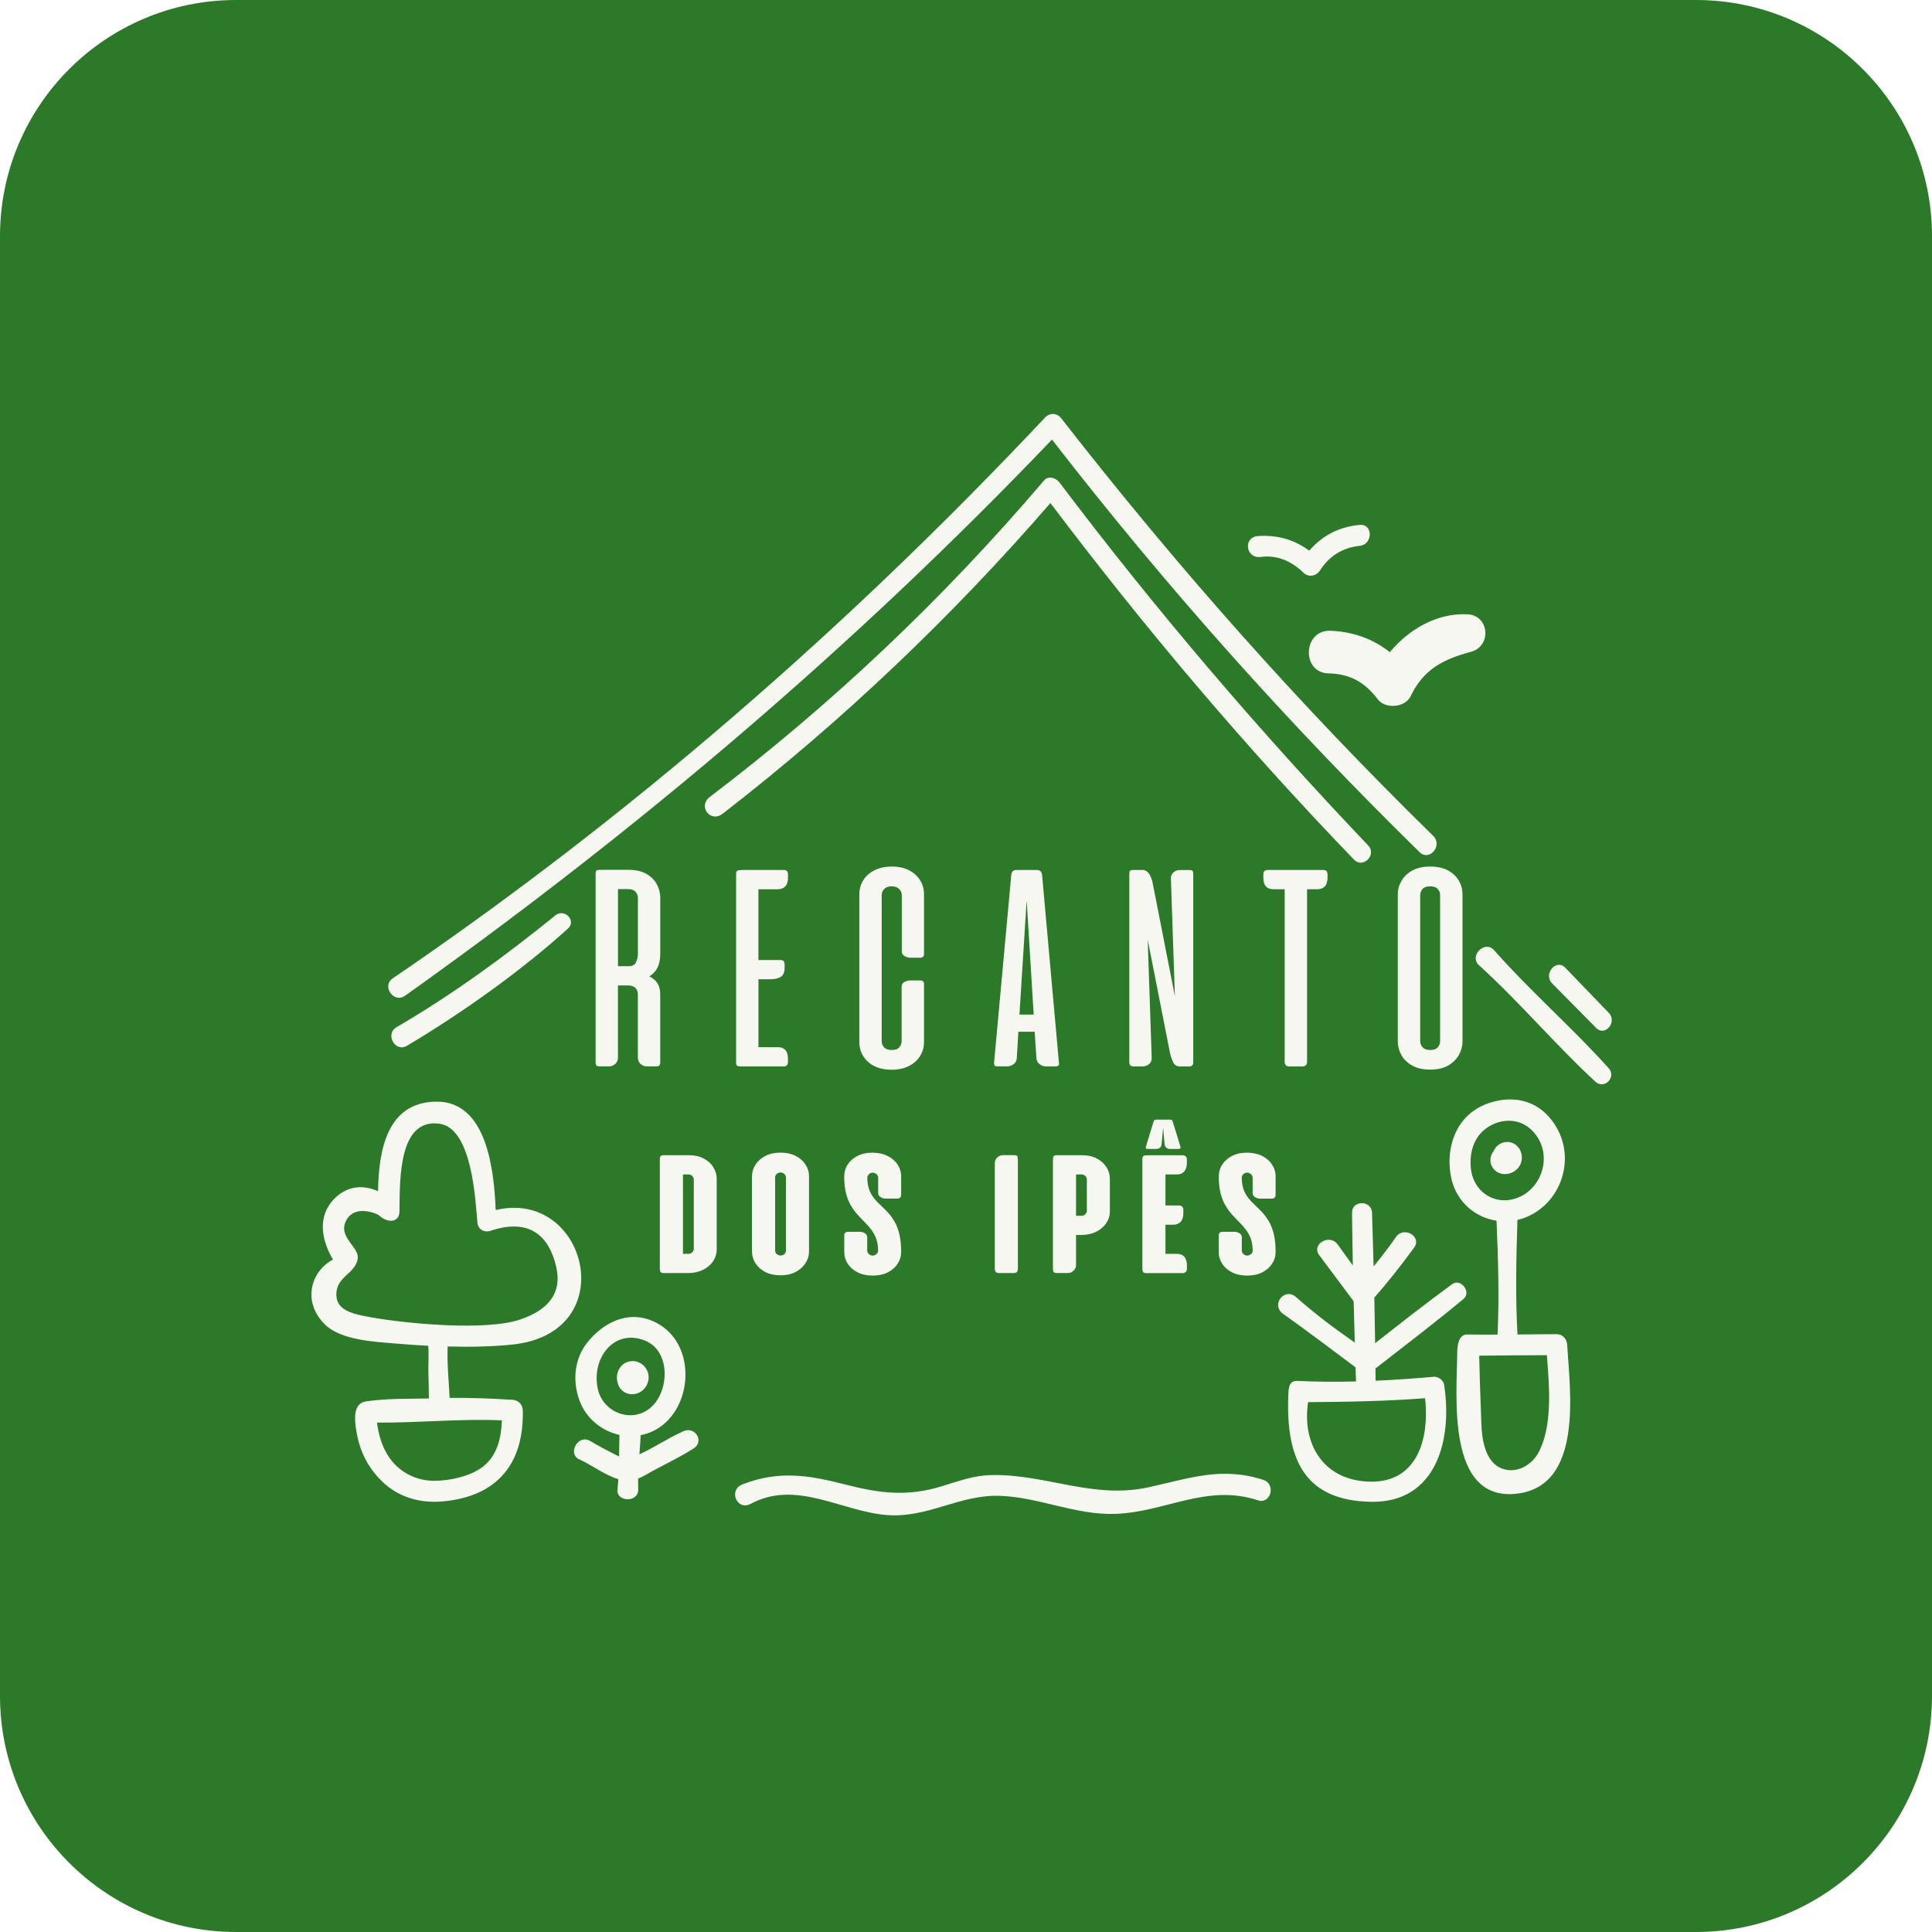
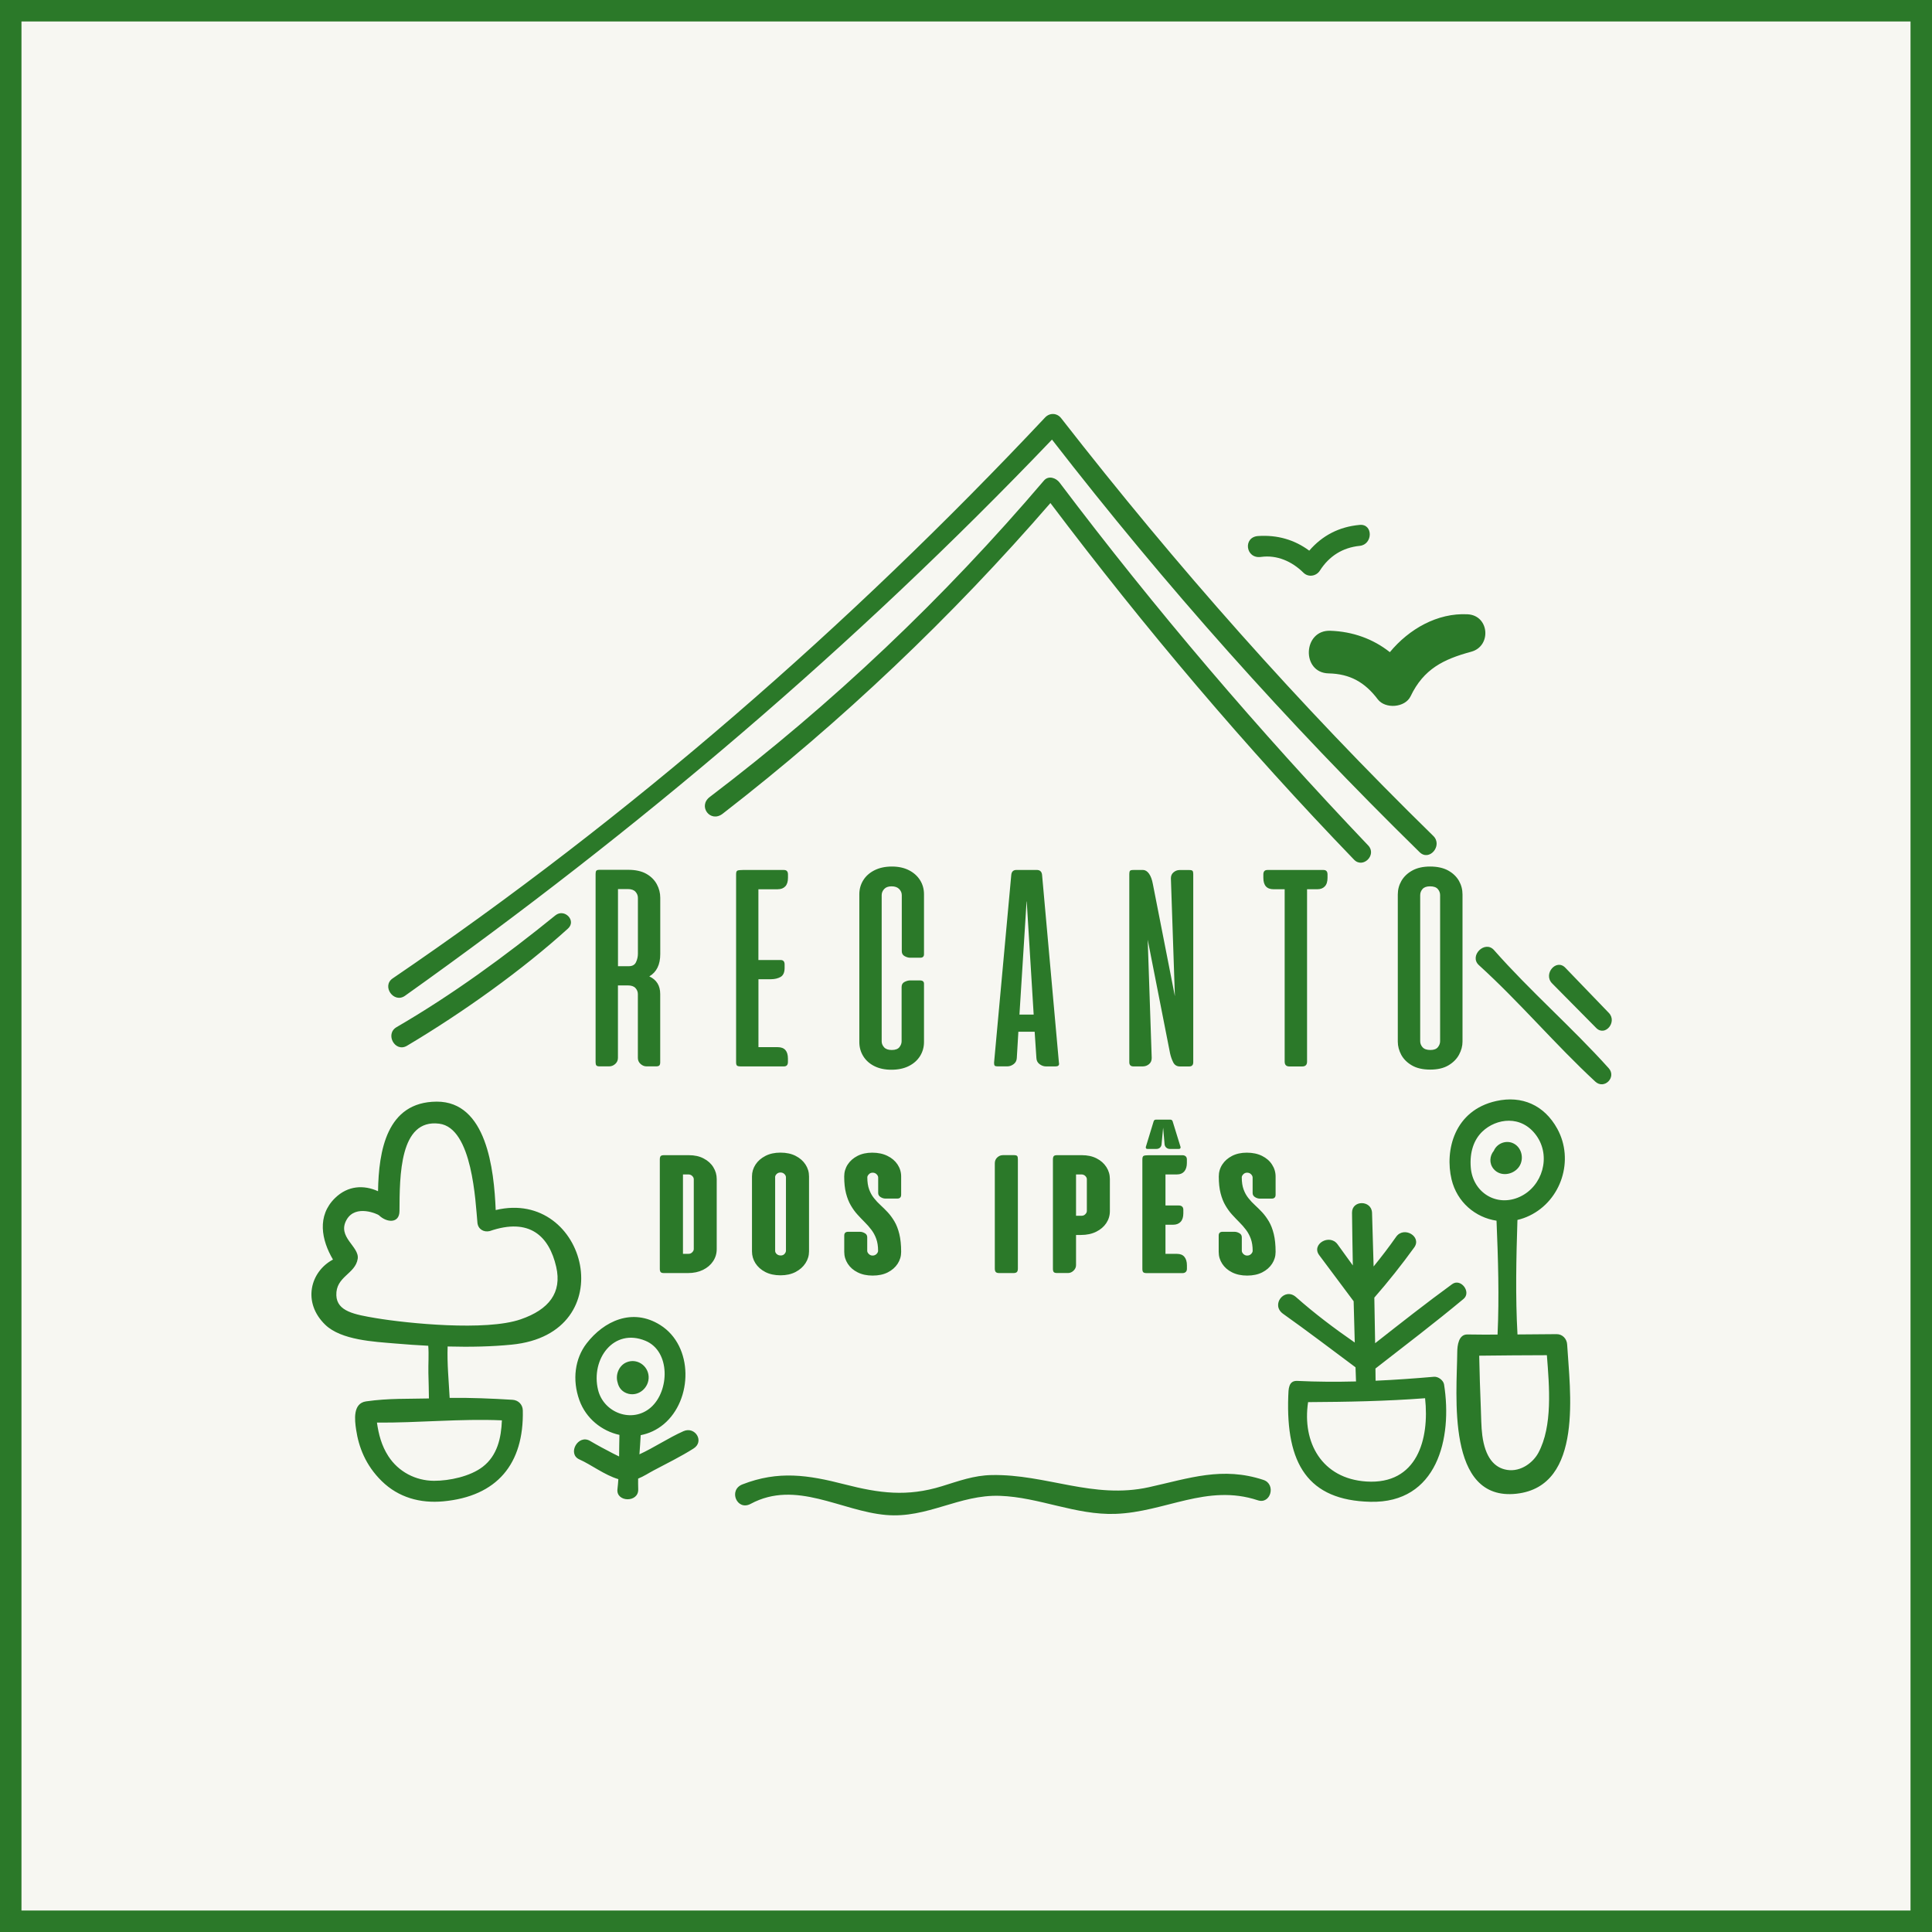
<svg xmlns="http://www.w3.org/2000/svg" width="180" height="180" viewBox="0 0 180 180">
-   <rect width="180" height="180" rx="22" fill="#2B7929" />
+   <rect width="180" height="180" fill="#F7F7F2" />
+   <rect x="1" y="1" width="178" height="178" fill="none" stroke="#2B7929" stroke-width="2" />
  <svg x="11" y="35" width="158" height="111" viewBox="0 0 3779 2645">
    <g>
      <g transform="translate(1324.68, 1496.616)">
	</g>
    </g>
-     <path fill="#F7F7F2" d="M639.4,1376.9C1159,1007.3,1640.5,598.5,2081.1,137.5c254.1,327.7,522.8,628.9,819.2,919.4  c21.8,21.4,52.2-15,30.5-36.2c-300-293.6-571.2-599.8-829.2-930.8c-9.3-12-25.7-12.6-36-1.5C1628.2,553.7,1140.3,978.7,612,1338.1  C586.7,1355.3,614.4,1394.7,639.4,1376.9z M2697.6,658.5c47.6,1,80.9,19.9,109.4,57.7c16.7,22.1,60.9,18.9,73.2-6.7  c29.1-60.8,73.1-82.5,135.2-99.3c45.6-12.4,40.4-80.9-8.1-83.4c-67.4-3.5-130.7,32.9-173.3,84.4c-37.3-29.6-82.7-46-132.8-47.7  C2640,561.5,2636.4,657.3,2697.6,658.5z M2546.8,399c36-5,69.4,10.2,94.6,35.1c11,10.9,28.7,7.9,36.7-4.7  c20.6-32.2,50.4-51.2,88.8-55.1c29.5-3,30.1-49.4,0-46.7c-46.1,4.1-83.7,23.9-112.5,57.4c-33-24.4-71-35.4-113.9-32.6  C2506.4,354.5,2512.2,403.7,2546.8,399z M974.4,1197.8c-113,91.6-229.3,176.6-353.8,249c-26.4,15.3-3.3,57.2,23.2,41.5  c126.2-75.1,257.6-169.4,358.8-261.2C1022.1,1209.3,994.5,1181.4,974.4,1197.8z M3066.1,1275.1c-20.2-22.9-56.4,12.9-33.6,33.6  c90.4,82.1,169.6,176.4,259.2,259.4c20,18.6,48.1-9.7,29.9-29.9C3239.9,1447.3,3146.8,1366.7,3066.1,1275.1z M2077.6,278.9  c209.9,278.2,434.6,543.8,676.6,794.7c20,20.7,51.4-10.8,31.6-31.6c-244.3-256.6-474.4-525.9-687.8-808.7  c-7.8-10.4-24.6-16.5-34.8-4.5c-223.4,262.3-470.3,496.6-744.7,705.1c-27.1,20.6,1.4,58.5,28.8,37.3  C1612.8,765.7,1857.7,532.9,2077.6,278.9z M2932.3,2225.9c-43.2,3.7-86.6,6.9-130.1,8.8c-0.1-9.1-0.2-18.1-0.3-27.2  c65.7-51.2,132.3-101.8,196.3-155.1c18.1-15.1-6.1-47-25.4-32.9c-58.2,42.4-114.9,87.1-171.6,131.6c-0.5-33.9-1.1-67.8-1.8-101.6  c31.4-35.9,60.9-73.1,88.9-111.8c17.6-24.3-23.2-48.3-40.4-23.6c-15.9,22.7-32.7,44.6-50.1,66c-1-39.9-2.2-79.8-3.5-119.6  c-1-28.6-45-28.8-44.6,0c0.4,39.1,1.1,78.2,1.8,117.3c-11.3-15.6-22.6-31.3-33.9-46.9c-17.8-24.7-59.3-0.4-41,24  c25.5,34.1,50.9,68.2,76.4,102.3c0.1,0.1,0.2,0.2,0.3,0.4c0.7,30.7,1.6,61.4,2.5,92c-45.4-31.4-90-65-130.9-101.3  c-25.5-22.6-57.1,17.2-28.8,37.3c54.5,38.7,107.8,79.3,161.4,119.2c0.4,10.5,0.7,21,1.1,31.5c-43.6,1.1-87.2,0.9-130.7-1.2  c-20.1-1-19.7,18.6-20.3,34.4c-5.3,149.8,43.4,231.8,183.1,235c148.8,3.4,183.1-141.1,164.1-261.5  C2953.3,2233.7,2941.6,2225,2932.3,2225.9z M2781.8,2459.3c-99.4-6.4-143.6-87.2-130-176.9c87.1-0.5,173.8-2.1,260.7-8.7  C2922.5,2365.1,2894.9,2466.5,2781.8,2459.3z M3121.7,1758.2c12.7-18,6-45.5-14.9-53.5c-16.3-6.2-34.8,2.4-41.1,17.6  c-9.4,11.3-10.9,28-0.5,40.5C3080.3,1780.8,3108.8,1776.3,3121.7,1758.2z M3205.8,2130.9c-29.1,0.1-58.2,0.4-87.4,0.7  c-4.7-84.4-2.8-170.7-0.1-255.2c9-2.1,18-5.2,26.7-9.4c71.2-34.1,100.3-124.3,62.1-193.8c-29.1-52.9-79-74.5-136-61.8  c-93.6,20.8-115,110-99.6,174.7c12.2,50.9,53.2,84.9,100.2,92c3.5,84,6.2,169.8,2.3,253.8c-22.4,0.1-44.8,0.1-67.2-0.3  c-19.5-0.3-22.5,24.2-22.6,39.3c-0.8,94.6-25.4,333,132,315.6c150.7-16.7,118.6-232.8,112.9-332.3  C3228.5,2141.7,3219.1,2130.9,3205.8,2130.9z M3014.3,1759.4c-2.7-34.4,7-62.1,26.1-80.2c30.7-29.1,86.5-37.7,120.2,9.3  c33,46.1,13.8,112.7-36.7,136.2C3072.6,1848.6,3018.8,1815.9,3014.3,1759.4z M3164.9,2395.4c-11.2,20.9-38.4,42.9-69.6,38  c-28.8-4.5-48.9-28.3-55.3-76.8c-2.6-19.9-2.4-41-3.3-61c-1.7-38.9-2.7-77.8-3.6-116.7c50.3-0.8,100.6-0.8,150.8-1.1  C3189.4,2248,3197,2335.8,3164.9,2395.4z M877,2154.3c249.5-24.3,168.5-349-35.5-299.9c-3.7-91.2-20.4-242.1-131.6-241.6  c-111.6,0.5-129.1,110-130.6,199.6c-31.5-14.3-67-12.9-95.8,15.2c-40.8,39.8-30.3,93.7-4.6,137.1c-50.6,26.9-68.8,95.5-17.1,145.4  c35.5,34.3,109.5,37.7,155.4,41.6c25.6,2.2,50.3,3.9,74,5.1c1.6,20.1-0.1,40.3,0.3,60.4c0.4,19.1,1.1,38,1.2,57  c-45.8,1.2-89.3-0.7-140,6.5c-29.9,4.3-25.5,41.3-22.2,63.2c5.6,37.8,20.7,78.9,57.1,114.5c37.3,36.6,85.8,49.8,136.9,45.1  c120.2-11.1,180.1-83.6,177.4-202.8c-0.3-13-10-22.7-22.9-23.5c-46.7-2.9-93.4-4.8-140.1-4.3c-2-37.7-5.9-76.8-4.5-114.5  C786.1,2159.8,833.4,2158.6,877,2154.3z M855.3,2323c-1.5,39.2-10.1,78.4-42.7,103.5c-27.8,21.4-74.2,31.3-108.6,31.2  c-40.8-0.1-79.2-20.1-101.6-54.7c-15.5-23.9-21.8-49.1-25.5-75C667.7,2328.8,763.9,2318.9,855.3,2323z M575.1,2095.3  c-48.1-8.1-87.3-15-88.7-50.8c-1.6-42.3,42.3-47.3,47.6-81.5c4.2-27.5-46.8-48.4-24.7-87.1c20.2-35.3,69.8-12.1,71.9-10  c17.7,17.1,45.7,18.7,45.9-9.2c0.4-78.4,0.1-206,88.5-194.8c74.3,9.3,80.8,174.8,85.2,220.8c1.4,14.3,14.1,21.8,27.5,18.5  c89-30.7,132.3,11.6,148,79.6c13.3,57.6-16.1,95.4-79.2,117.1C819.7,2124.7,643.9,2106.8,575.1,2095.3z M1260,2347.1  c-33.7,15-64.8,36.2-98.2,51.6c1-14.3,2.1-28.5,2.8-42.7c18.1-3.5,35.7-11.4,51.3-24.4c64.9-54.3,66.8-174.2-7.7-221  c-62.4-39.2-125.8-8.7-164.1,40.9c-26,33.7-32.5,81-16.2,126.4c14.7,41,50,68.9,89.3,77.5c-0.4,15.9-0.5,32-0.7,48.1  c-4-1.8-8.5-4.1-13.9-6.9c-17.1-8.8-34.1-17.9-50.7-27.7c-26.9-16-51.4,28.9-24,41.1c25.8,11.4,56.7,35.2,86.9,44  c-0.5,7.5-1.1,15-2,22.5c-3.3,29.1,47.4,30.5,46.3,0c-0.3-7.9-0.3-15.8-0.2-23.7c12.2-4.8,23.7-12.5,34.7-18.3  c29.8-15.8,60.3-30.7,88.7-48.7C1307.4,2370,1285.8,2335.7,1260,2347.1z M1069.6,2255.1c-16.7-68.8,35-138.7,105.6-109.4  c56.2,23.3,53.7,112.3,11.8,148.7C1145.5,2330.4,1082,2306.2,1069.6,2255.1z M3293.8,1448.6c19.9,20.1,47.5-13.5,28.2-33.5  c-32.3-33.6-64.7-67.1-97-100.7c-20.3-21.1-50,14.1-29.4,34.9C3228.4,1382.5,3261.1,1415.5,3293.8,1448.6z M2552.2,2455.7  c-91.4-30.1-164.3-3.9-254.8,16.2c-124.4,27.6-228.8-29.3-350.6-27c-39.8,0.7-73.4,13.3-111.1,24.9c-77.8,24-139.5,15.6-216.7-4.2  c-81.6-21-147.6-31.1-227.7,0.1c-32.1,12.5-12.1,59.8,18.3,43.4c101.2-54.4,201.2,16.2,302.1,24.8c91.9,7.8,162.6-45.8,253.3-42.7  c87.5,3,168.9,43.3,257.4,40.2c110.8-3.8,203.9-67.8,317.3-30.3C2568.5,2510.8,2581,2465.2,2552.2,2455.7z M1132.7,2193.8  c-17.1,7.4-24.8,28.2-19.5,45c2.5,11.6,10.4,21.5,24,25c24,6,46.4-14.5,45.1-38.5C1181,2200.8,1155.9,2183.8,1132.7,2193.8z   M1208.2,1284v-125.6c0-10.5-2.6-20.6-7.7-30.1c-5.2-9.5-12.9-17.3-23.4-23.2c-10.4-5.9-23.9-8.9-40.4-8.9H1073  c-3.6,0-6,0.6-7.2,1.9c-1.2,1.3-1.7,3.7-1.7,7.3v419.6c0,3.3,0.6,5.7,1.7,7.1c1.2,1.4,3.6,2.1,7.2,2.1h21.2c5.2,0,9.7-1.8,13.7-5.4  c4-3.6,6-8.1,6-13.5v-161.5h22c7.7,0,13.4,1.9,17,5.8c3.6,3.9,5.4,8.4,5.4,13.5v142.2c0,5.4,2,9.9,6,13.5c4,3.6,8.4,5.4,13.3,5.4  h21.3c3.6,0,6-0.7,7.3-2.1c1.3-1.4,1.9-3.8,1.9-7.1v-151.9c0-18.8-8.1-31.9-24.3-39.4C1200.1,1324.1,1208.2,1307.4,1208.2,1284z   M1158.4,1283.2c0,6.4-1.4,12.7-4.2,18.7c-2.8,6.1-8.2,9.1-16.2,9.1H1114v-171.9h22c7.7,0,13.4,2,17,6c3.6,4,5.4,8.6,5.4,13.7  V1283.2z M1470,1139.5c7.2,0,12.8-2.1,16.8-6.4c4-4.2,6-10.6,6-19.1v-7.4c0-6.7-3-10-8.9-10h-92c-5.9,0-9.8,0.5-11.8,1.4  c-1.9,0.9-2.9,3.5-2.9,7.9v419.2c0,3.6,0.6,6,1.9,7.3c1.3,1.3,4.3,1.9,8.9,1.9h95.8c5.9,0,8.9-3.3,8.9-10v-7.4  c0-17-7.6-25.5-22.8-25.5h-42.9V1340h27.8c8.2,0,15.4-1.7,21.4-5c6-3.4,9.1-10.1,9.1-20.1v-7.7c0-6.7-3-10-8.9-10h-49.5v-157.6H1470  z M1752.8,1288.6c4.2,2.3,8.3,3.5,12.2,3.5h22.4c5.7,0,8.5-2.6,8.5-7.7v-133.7c0-11.6-2.9-22-8.7-31.3c-5.8-9.3-14-16.7-24.7-22.2  c-10.7-5.5-23.4-8.3-38.1-8.3c-14.7,0-27.5,2.7-38.4,8.1c-10.9,5.4-19.4,12.8-25.3,22.2c-5.9,9.4-8.9,19.9-8.9,31.5v329.2  c0,11.6,2.9,22.1,8.7,31.5c5.8,9.4,14,16.8,24.7,22.2c10.7,5.4,23.4,8.1,38.1,8.1c14.9,0,27.8-2.7,38.6-8.1  c10.8-5.4,19.2-12.8,25.1-22.2c5.9-9.4,8.9-19.9,8.9-31.5v-129.8c0-4.9-3-7.4-8.9-7.4h-22.4c-3.6,0-7.6,1.1-12,3.3  c-4.4,2.2-6.6,6-6.6,11.4v121c0,4.4-1.6,8.7-4.8,12.9c-3.2,4.2-9,6.4-17.2,6.4c-7.7,0-13.4-2-17-6c-3.6-4-5.4-8.4-5.4-13.3v-325.7  c0-5.1,1.9-9.7,5.6-13.7c3.7-4,9.2-6,16.4-6c7.5,0,13.1,2,17,6c3.9,4,5.8,8.6,5.8,13.7v124.8  C1746.4,1282.6,1748.5,1286.3,1752.8,1288.6z M2042.5,1457.1l3.9,58.7c0.3,5.7,2.6,10.2,7.1,13.5c4.5,3.3,9.2,5,14.1,5h21.2  c5.4,0,8.1-1.9,8.1-5.8c0-0.5-0.1-1-0.2-1.5c-0.1-0.5-0.2-1-0.2-1.6l-37.5-418.1c-0.8-7.2-4.8-10.8-12-10.8H2002  c-7,0-10.8,3.6-11.6,10.8l-38.3,418.1v1.9c0,2.6,0.5,4.4,1.5,5.4c1,1,3.2,1.5,6.6,1.5h21.2c5.2,0,9.9-1.7,14.3-5  c4.4-3.3,6.7-7.9,7-13.5l3.5-58.7H2042.5z M2024.4,1167.7l0.4-1.6l15.5,252.7h-31.7L2024.4,1167.7z M2395.9,1525.1v-419.6  c0-3.3-0.5-5.7-1.6-6.9c-1-1.3-3.5-1.9-7.3-1.9h-21.6c-4.9,0-9.4,1.7-13.3,5c-4,3.3-6,7.7-6,13.1v1.1l8.9,262l-49.1-250  c-1.8-9.8-4.6-17.5-8.5-23c-3.9-5.5-8.4-8.3-13.5-8.3h-21.6c-3.9,0-6.3,0.6-7.4,1.9c-1,1.3-1.5,3.6-1.5,6.9v419.6  c0,6.2,3.1,9.3,9.3,9.3h20.5c5.4,0,10.1-1.7,14.1-5c4-3.3,6-7.9,6-13.5v-1.1l-8.9-262.8l49.8,253.1c1.6,7.2,3.9,13.9,7,20.1  c3.1,6.2,8.1,9.3,15.1,9.3h20.5C2392.8,1534.4,2395.9,1531.3,2395.9,1525.1z M2610.1,1534.4h28.6c7.2,0,10.8-3.6,10.8-10.8v-384.1  h22.8c7.2,0,12.8-2.1,16.8-6.4c4-4.2,6-10.6,6-19.1v-7.4c0-6.7-3-10-8.9-10H2561c-5.9,0-8.9,3.3-8.9,10v7.4c0,17,7.6,25.5,22.8,25.5  h24.7v384.1C2599.6,1530.8,2603.1,1534.4,2610.1,1534.4z M2964,1097.8c-10.7-5.9-24.2-8.9-40.4-8.9c-15.7,0-28.9,3-39.6,8.9  c-10.7,5.9-18.7,13.6-24.2,23c-5.4,9.4-8.1,19.5-8.1,30.3v328c0,10,2.6,19.8,7.7,29.4c5.2,9.5,13.1,17.4,23.8,23.6  c10.7,6.2,24.3,9.3,40.8,9.3c16.5,0,30-3.2,40.6-9.5c10.6-6.3,18.4-14.2,23.6-23.8c5.1-9.5,7.7-19.2,7.7-29v-328  c0-10.8-2.6-20.9-7.9-30.3C2982.6,1111.4,2974.6,1103.7,2964,1097.8z M2946,1478c0,4.9-1.7,9.4-5,13.5c-3.3,4.1-8.9,6.2-16.6,6.2  c-8,0-13.8-2-17.4-6c-3.6-4-5.4-8.6-5.4-13.7v-325.3c0-5.1,1.7-9.7,5.2-13.7c3.5-4,9.1-6,16.8-6c8,0,13.7,2,17.2,6  c3.5,4,5.2,8.6,5.2,13.7V1478z M1305,1739.5c-9.3-5-20.4-7.4-33.3-7.4h-55.2c-3.7,0-6.2,0.7-7.4,2.1c-1.2,1.4-1.9,3.9-1.9,7.4v243.7  c0,3.4,0.6,5.8,1.9,7.3c1.2,1.5,3.7,2.2,7.4,2.2h53.3c12.8,0,24-2.4,33.6-7.1c9.6-4.7,17.1-11.1,22.5-19.2c5.4-8.1,8.1-17.1,8.1-27  v-156.3c0-9.4-2.5-18.1-7.5-26.2C1321.6,1750.9,1314.4,1744.4,1305,1739.5z M1282.9,1941.2c0,2.5-1.1,4.9-3.4,7.2  c-2.2,2.3-4.9,3.5-8,3.5h-12.7V1775h11.8c3.6,0,6.5,1.1,8.8,3.4c2.3,2.2,3.5,4.7,3.5,7.3V1941.2z M1442.2,1992.4  c9.5,4.9,20.8,7.4,34,7.4c12.8,0,24-2.5,33.5-7.4c9.5-5,16.9-11.5,22.1-19.6c5.3-8.1,7.9-16.9,7.9-26.3v-167.1  c0-9.6-2.6-18.4-7.8-26.4c-5.2-8-12.5-14.5-22-19.3c-9.5-4.9-20.8-7.3-34-7.3c-12.7,0-23.8,2.4-33.3,7.3  c-9.5,4.9-16.9,11.3-22.1,19.3c-5.2,8-7.9,16.8-7.9,26.4v167.1c0,9.4,2.5,18.2,7.6,26.3C1425.4,1980.9,1432.7,1987.5,1442.2,1992.4z   M1464.1,1781.4c0-2.6,1.1-5.1,3.4-7.3c2.2-2.2,5.1-3.4,8.5-3.4c3.6,0,6.5,1.1,8.8,3.4c2.3,2.2,3.5,4.7,3.5,7.3v163.5  c0,2.3-1,4.7-3.1,7.1c-2.1,2.4-4.9,3.6-8.5,3.6c-3.6,0-6.5-1-8.9-3.1c-2.4-2.1-3.6-4.6-3.6-7.5V1781.4z M1699,1825.4  c3.5,2.2,7.2,3.4,11,3.4h26.2c5.9,0,8.8-2.9,8.8-8.6v-40.6c0-9.7-2.7-18.6-8-26.7c-5.3-8-12.8-14.5-22.5-19.2  c-9.7-4.8-21-7.2-34-7.2c-12.5,0-23.4,2.4-32.8,7.2c-9.3,4.8-16.6,11.2-21.8,19.2c-5.2,8-7.8,16.9-7.8,26.7c0,14.4,1.3,26.8,4,37.3  c2.7,10.5,6.3,19.6,10.8,27.2c4.5,7.7,9.4,14.5,14.8,20.4c5.4,5.9,10.8,11.6,16.2,17c5.4,5.4,10.4,11,14.8,16.9  c4.5,5.9,8.1,12.6,10.8,20.1c2.7,7.5,4.1,16.3,4.1,26.6c0,2.5-1.2,4.9-3.5,7.2c-2.3,2.3-5.3,3.5-8.8,3.5c-3.2,0-6-1.2-8.4-3.5  c-2.3-2.3-3.5-4.7-3.5-7.2V1915c0-4-1.8-7.1-5.5-9.1c-3.6-2.1-7.3-3.1-11-3.1H1627c-5.9,0-8.8,2.8-8.8,8.4v36.4  c0,9.6,2.6,18.4,7.8,26.4c5.2,8,12.5,14.5,22,19.2c9.5,4.8,20.7,7.2,33.5,7.2c13.1,0,24.4-2.4,33.8-7.2c9.4-4.8,16.7-11.2,21.9-19.2  c5.2-8,7.8-16.8,7.8-26.4c0-15.6-1.4-28.9-4.1-39.9c-2.7-11-6.3-20.3-10.8-27.9c-4.5-7.6-9.4-14.3-14.7-20.1  c-5.3-5.7-10.7-11-16.1-16c-5.4-4.9-10.4-10.2-14.8-15.8c-4.5-5.6-8.1-12-10.8-19.4c-2.7-7.3-4.1-16.3-4.1-27c0-2.2,1.1-4.4,3.4-6.8  c2.2-2.4,5.1-3.6,8.5-3.6c3.6,0,6.5,1.2,8.8,3.5c2.3,2.3,3.5,4.8,3.5,7.4v34.3C1693.8,1820.1,1695.5,1823.1,1699,1825.4z   M1971.3,1732.1c-4.5,0-8.5,1.7-12.2,5.1c-3.6,3.4-5.4,7.7-5.4,13v234.6c0,3.7,0.8,6.3,2.3,7.8c1.5,1.5,4.1,2.2,7.6,2.2h31.5  c3.6,0,6.1-0.7,7.7-2.2c1.5-1.5,2.3-4.1,2.3-7.8v-243.7c0-3.6-0.5-5.9-1.6-7.2c-1.1-1.2-3.6-1.9-7.6-1.9H1971.3z M2092.5,1994.7  h24.3c4.5,0,8.6-1.7,12.3-5.2c3.7-3.5,5.6-7.6,5.6-12.4v-67.2h10.9c13,0,24.3-2.4,34-7.2c9.7-4.8,17.2-11.2,22.5-19.2  c5.3-8,8-16.9,8-26.7v-71.6c0-9.7-2.6-18.6-7.8-26.7c-5.2-8-12.4-14.5-21.7-19.2c-9.3-4.8-20.2-7.2-32.9-7.2h-55.2  c-3.7,0-6.2,0.7-7.4,2.1c-1.2,1.4-1.9,3.9-1.9,7.4v243.7c0,3.4,0.6,5.8,1.9,7.3C2086.3,1994,2088.8,1994.7,2092.5,1994.7z   M2134.7,1775h11.8c3.6,0,6.5,1.1,8.8,3.4c2.3,2.2,3.5,4.7,3.5,7.3v70.7c0,2.5-1.1,4.9-3.4,7.2c-2.2,2.3-4.9,3.5-8,3.5h-12.7V1775z   M2313.4,1718.2c3.6,0,6.4-1,8.5-3c2.1-2,3.2-4.5,3.4-7.4l3.5-37.1l3.2,37.1c0.3,2.9,1.5,5.4,3.7,7.4c2.2,2,4.9,3,8.4,3h19.2  c1.7,0,2.8-0.3,3.5-1c0.6-0.7,0.9-1.7,0.9-3.1l-17.6-57c-0.8-2.8-2.5-4.2-5.3-4.2h-32c-2.8,0-4.6,1.4-5.3,4.2l-17.4,57  c0,1.4,0.3,2.4,0.8,3.1c0.5,0.7,1.7,1,3.4,1H2313.4z M2359.7,1775c7.1,0,12.5-2.3,16.3-6.8c3.8-4.6,5.7-10.9,5.7-18.9v-7.6  c0-3.1-0.9-5.5-2.7-7.1c-1.8-1.6-4.2-2.4-7.3-2.4h-75.1c-5.6,0-9.3,0.5-11.2,1.4c-1.9,0.9-2.9,3.6-2.9,8.1v243.9  c0,3.4,0.6,5.8,1.9,7.2c1.2,1.4,3.8,2.1,7.6,2.1h79.8c3.1,0,5.5-0.8,7.3-2.5c1.8-1.7,2.7-4,2.7-7v-7.7c0-8.2-1.9-14.5-5.6-19  c-3.7-4.5-9.2-6.7-16.5-6.7H2334v-64.9h16.9c7.3,0,12.9-2.2,16.9-6.5c4-4.3,6-10.7,6-19v-7.9c0-3.1-0.9-5.4-2.7-7.1  c-1.8-1.6-4.2-2.4-7.3-2.4H2334V1775H2359.7z M2549.2,1733.7c-9.7-4.8-21-7.2-34-7.2c-12.5,0-23.4,2.4-32.8,7.2  c-9.3,4.8-16.6,11.2-21.8,19.2c-5.2,8-7.8,16.9-7.8,26.7c0,14.4,1.3,26.8,4,37.3c2.7,10.5,6.3,19.6,10.8,27.2  c4.5,7.7,9.4,14.5,14.8,20.4c5.4,5.9,10.8,11.6,16.2,17c5.4,5.4,10.4,11,14.8,16.9c4.5,5.9,8.1,12.6,10.8,20.1  c2.7,7.5,4.1,16.3,4.1,26.6c0,2.5-1.2,4.9-3.5,7.2c-2.3,2.3-5.3,3.5-8.8,3.5c-3.2,0-6-1.2-8.4-3.5c-2.3-2.3-3.5-4.7-3.5-7.2V1915  c0-4-1.8-7.1-5.5-9.1c-3.6-2.1-7.3-3.1-11-3.1h-26.2c-5.9,0-8.8,2.8-8.8,8.4v36.4c0,9.6,2.6,18.4,7.8,26.4c5.2,8,12.5,14.5,22,19.2  c9.5,4.8,20.7,7.2,33.5,7.2c13.1,0,24.4-2.4,33.8-7.2c9.4-4.8,16.7-11.2,21.9-19.2c5.2-8,7.8-16.8,7.8-26.4  c0-15.6-1.4-28.9-4.1-39.9c-2.7-11-6.3-20.3-10.8-27.9c-4.5-7.6-9.4-14.3-14.7-20.1c-5.3-5.7-10.7-11-16.1-16  c-5.4-4.9-10.4-10.2-14.8-15.8c-4.5-5.6-8.1-12-10.8-19.4c-2.7-7.3-4.1-16.3-4.1-27c0-2.2,1.1-4.4,3.4-6.8c2.2-2.4,5.1-3.6,8.5-3.6  c3.6,0,6.5,1.2,8.8,3.5c2.3,2.3,3.5,4.8,3.5,7.4v34.3c0,3.9,1.7,6.9,5.2,9.2c3.5,2.2,7.2,3.4,11,3.4h26.2c5.9,0,8.8-2.9,8.8-8.6  v-40.6c0-9.7-2.7-18.6-8-26.7C2566.3,1744.9,2558.8,1738.5,2549.2,1733.7z" />
+     <path fill="#2B7929" d="M639.4,1376.9C1159,1007.3,1640.5,598.5,2081.1,137.5c254.1,327.7,522.8,628.9,819.2,919.4  c21.8,21.4,52.2-15,30.5-36.2c-300-293.6-571.2-599.8-829.2-930.8c-9.3-12-25.7-12.6-36-1.5C1628.2,553.7,1140.3,978.7,612,1338.1  C586.7,1355.3,614.4,1394.7,639.4,1376.9z M2697.6,658.5c47.6,1,80.9,19.9,109.4,57.7c16.7,22.1,60.9,18.9,73.2-6.7  c29.1-60.8,73.1-82.5,135.2-99.3c45.6-12.4,40.4-80.9-8.1-83.4c-67.4-3.5-130.7,32.9-173.3,84.4c-37.3-29.6-82.7-46-132.8-47.7  C2640,561.5,2636.4,657.3,2697.6,658.5z M2546.8,399c36-5,69.4,10.2,94.6,35.1c11,10.9,28.7,7.9,36.7-4.7  c20.6-32.2,50.4-51.2,88.8-55.1c29.5-3,30.1-49.4,0-46.7c-46.1,4.1-83.7,23.9-112.5,57.4c-33-24.4-71-35.4-113.9-32.6  C2506.4,354.5,2512.2,403.7,2546.8,399z M974.4,1197.8c-113,91.6-229.3,176.6-353.8,249c-26.4,15.3-3.3,57.2,23.2,41.5  c126.2-75.1,257.6-169.4,358.8-261.2C1022.1,1209.3,994.5,1181.4,974.4,1197.8z M3066.1,1275.1c-20.2-22.9-56.4,12.9-33.6,33.6  c90.4,82.1,169.6,176.4,259.2,259.4c20,18.6,48.1-9.7,29.9-29.9C3239.9,1447.3,3146.8,1366.7,3066.1,1275.1z M2077.6,278.9  c209.9,278.2,434.6,543.8,676.6,794.7c20,20.7,51.4-10.8,31.6-31.6c-244.3-256.6-474.4-525.9-687.8-808.7  c-7.8-10.4-24.6-16.5-34.8-4.5c-223.4,262.3-470.3,496.6-744.7,705.1c-27.1,20.6,1.4,58.5,28.8,37.3  C1612.8,765.7,1857.7,532.9,2077.6,278.9z M2932.3,2225.9c-43.2,3.7-86.6,6.9-130.1,8.8c-0.1-9.1-0.2-18.1-0.3-27.2  c65.7-51.2,132.3-101.8,196.3-155.1c18.1-15.1-6.1-47-25.4-32.9c-58.2,42.4-114.9,87.1-171.6,131.6c-0.5-33.9-1.1-67.8-1.8-101.6  c31.4-35.9,60.9-73.1,88.9-111.8c17.6-24.3-23.2-48.3-40.4-23.6c-15.9,22.7-32.7,44.6-50.1,66c-1-39.9-2.2-79.8-3.5-119.6  c-1-28.6-45-28.8-44.6,0c0.4,39.1,1.1,78.2,1.8,117.3c-11.3-15.6-22.6-31.3-33.9-46.9c-17.8-24.7-59.3-0.4-41,24  c25.5,34.1,50.9,68.2,76.4,102.3c0.1,0.1,0.2,0.2,0.3,0.4c0.7,30.7,1.6,61.4,2.5,92c-45.4-31.4-90-65-130.9-101.3  c-25.5-22.6-57.1,17.2-28.8,37.3c54.5,38.7,107.8,79.3,161.4,119.2c0.4,10.5,0.7,21,1.1,31.5c-43.6,1.1-87.2,0.9-130.7-1.2  c-20.1-1-19.7,18.6-20.3,34.4c-5.3,149.8,43.4,231.8,183.1,235c148.8,3.4,183.1-141.1,164.1-261.5  C2953.3,2233.7,2941.6,2225,2932.3,2225.9z M2781.8,2459.3c-99.4-6.4-143.6-87.2-130-176.9c87.1-0.5,173.8-2.1,260.7-8.7  C2922.5,2365.1,2894.9,2466.5,2781.8,2459.3z M3121.7,1758.2c12.7-18,6-45.5-14.9-53.5c-16.3-6.2-34.8,2.4-41.1,17.6  c-9.4,11.3-10.9,28-0.5,40.5C3080.3,1780.8,3108.8,1776.3,3121.7,1758.2z M3205.8,2130.9c-29.1,0.1-58.2,0.4-87.4,0.7  c-4.7-84.4-2.8-170.7-0.1-255.2c9-2.1,18-5.2,26.7-9.4c71.2-34.1,100.3-124.3,62.1-193.8c-29.1-52.9-79-74.5-136-61.8  c-93.6,20.8-115,110-99.6,174.7c12.2,50.9,53.2,84.9,100.2,92c3.5,84,6.2,169.8,2.3,253.8c-22.4,0.1-44.8,0.1-67.2-0.3  c-19.5-0.3-22.5,24.2-22.6,39.3c-0.8,94.6-25.4,333,132,315.6c150.7-16.7,118.6-232.8,112.9-332.3  C3228.5,2141.7,3219.1,2130.9,3205.8,2130.9z M3014.3,1759.4c-2.7-34.4,7-62.1,26.1-80.2c30.7-29.1,86.5-37.7,120.2,9.3  c33,46.1,13.8,112.7-36.7,136.2C3072.6,1848.6,3018.8,1815.9,3014.3,1759.4z M3164.9,2395.4c-11.2,20.9-38.4,42.9-69.6,38  c-28.8-4.5-48.9-28.3-55.3-76.8c-2.6-19.9-2.4-41-3.3-61c-1.7-38.9-2.7-77.8-3.6-116.7c50.3-0.8,100.6-0.8,150.8-1.1  C3189.4,2248,3197,2335.8,3164.9,2395.4z M877,2154.3c249.5-24.3,168.5-349-35.5-299.9c-3.7-91.2-20.4-242.1-131.6-241.6  c-111.6,0.5-129.1,110-130.6,199.6c-31.5-14.3-67-12.9-95.8,15.2c-40.8,39.8-30.3,93.7-4.6,137.1c-50.6,26.9-68.8,95.5-17.1,145.4  c35.5,34.3,109.5,37.7,155.4,41.6c25.6,2.2,50.3,3.9,74,5.1c1.6,20.1-0.1,40.3,0.3,60.4c0.4,19.1,1.1,38,1.2,57  c-45.8,1.2-89.3-0.7-140,6.5c-29.9,4.3-25.5,41.3-22.2,63.2c5.6,37.8,20.7,78.9,57.1,114.5c37.3,36.6,85.8,49.8,136.9,45.1  c120.2-11.1,180.1-83.6,177.4-202.8c-0.3-13-10-22.7-22.9-23.5c-46.7-2.9-93.4-4.8-140.1-4.3c-2-37.7-5.9-76.8-4.5-114.5  C786.1,2159.8,833.4,2158.6,877,2154.3z M855.3,2323c-1.5,39.2-10.1,78.4-42.7,103.5c-27.8,21.4-74.2,31.3-108.6,31.2  c-40.8-0.1-79.2-20.1-101.6-54.7c-15.5-23.9-21.8-49.1-25.5-75C667.7,2328.8,763.9,2318.9,855.3,2323z M575.1,2095.3  c-48.1-8.1-87.3-15-88.7-50.8c-1.6-42.3,42.3-47.3,47.6-81.5c4.2-27.5-46.8-48.4-24.7-87.1c20.2-35.3,69.8-12.1,71.9-10  c17.7,17.1,45.7,18.7,45.9-9.2c0.4-78.4,0.1-206,88.5-194.8c74.3,9.3,80.8,174.8,85.2,220.8c1.4,14.3,14.1,21.8,27.5,18.5  c89-30.7,132.3,11.6,148,79.6c13.3,57.6-16.1,95.4-79.2,117.1C819.7,2124.7,643.9,2106.8,575.1,2095.3z M1260,2347.1  c-33.7,15-64.8,36.2-98.2,51.6c1-14.3,2.1-28.5,2.8-42.7c18.1-3.5,35.7-11.4,51.3-24.4c64.9-54.3,66.8-174.2-7.7-221  c-62.4-39.2-125.8-8.7-164.1,40.9c-26,33.7-32.5,81-16.2,126.4c14.7,41,50,68.9,89.3,77.5c-0.4,15.9-0.5,32-0.7,48.1  c-4-1.8-8.5-4.1-13.9-6.9c-17.1-8.8-34.1-17.9-50.7-27.7c-26.9-16-51.4,28.9-24,41.1c25.8,11.4,56.7,35.2,86.9,44  c-0.5,7.5-1.1,15-2,22.5c-3.3,29.1,47.4,30.5,46.3,0c-0.3-7.9-0.3-15.8-0.2-23.7c12.2-4.8,23.7-12.5,34.7-18.3  c29.8-15.8,60.3-30.7,88.7-48.7C1307.4,2370,1285.8,2335.7,1260,2347.1z M1069.6,2255.1c-16.7-68.8,35-138.7,105.6-109.4  c56.2,23.3,53.7,112.3,11.8,148.7C1145.5,2330.4,1082,2306.2,1069.6,2255.1z M3293.8,1448.6c19.9,20.1,47.5-13.5,28.2-33.5  c-32.3-33.6-64.7-67.1-97-100.7c-20.3-21.1-50,14.1-29.4,34.9C3228.4,1382.5,3261.1,1415.5,3293.8,1448.6z M2552.2,2455.7  c-91.4-30.1-164.3-3.9-254.8,16.2c-124.4,27.6-228.8-29.3-350.6-27c-39.8,0.7-73.4,13.3-111.1,24.9c-77.8,24-139.5,15.6-216.7-4.2  c-81.6-21-147.6-31.1-227.7,0.1c-32.1,12.5-12.1,59.8,18.3,43.4c101.2-54.4,201.2,16.2,302.1,24.8c91.9,7.8,162.6-45.8,253.3-42.7  c87.5,3,168.9,43.3,257.4,40.2c110.8-3.8,203.9-67.8,317.3-30.3C2568.5,2510.8,2581,2465.2,2552.2,2455.7z M1132.7,2193.8  c-17.1,7.4-24.8,28.2-19.5,45c2.5,11.6,10.4,21.5,24,25c24,6,46.4-14.5,45.1-38.5C1181,2200.8,1155.9,2183.8,1132.7,2193.8z   M1208.2,1284v-125.6c0-10.5-2.6-20.6-7.7-30.1c-5.2-9.5-12.9-17.3-23.4-23.2c-10.4-5.9-23.9-8.9-40.4-8.9H1073  c-3.6,0-6,0.6-7.2,1.9c-1.2,1.3-1.7,3.7-1.7,7.3v419.6c0,3.3,0.6,5.7,1.7,7.1c1.2,1.4,3.6,2.1,7.2,2.1h21.2c5.2,0,9.7-1.8,13.7-5.4  c4-3.6,6-8.1,6-13.5v-161.5h22c7.7,0,13.4,1.9,17,5.8c3.6,3.9,5.4,8.4,5.4,13.5v142.2c0,5.4,2,9.9,6,13.5c4,3.6,8.4,5.4,13.3,5.4  h21.3c3.6,0,6-0.7,7.3-2.1c1.3-1.4,1.9-3.8,1.9-7.1v-151.9c0-18.8-8.1-31.9-24.3-39.4C1200.1,1324.1,1208.2,1307.4,1208.2,1284z   M1158.4,1283.2c0,6.4-1.4,12.7-4.2,18.7c-2.8,6.1-8.2,9.1-16.2,9.1H1114v-171.9h22c7.7,0,13.4,2,17,6c3.6,4,5.4,8.6,5.4,13.7  V1283.2z M1470,1139.5c7.2,0,12.8-2.1,16.8-6.4c4-4.2,6-10.6,6-19.1v-7.4c0-6.7-3-10-8.9-10h-92c-5.9,0-9.8,0.5-11.8,1.4  c-1.9,0.9-2.9,3.5-2.9,7.9v419.2c0,3.6,0.6,6,1.9,7.3c1.3,1.3,4.3,1.9,8.9,1.9h95.8c5.9,0,8.9-3.3,8.9-10v-7.4  c0-17-7.6-25.5-22.8-25.5h-42.9V1340h27.8c8.2,0,15.4-1.7,21.4-5c6-3.4,9.1-10.1,9.1-20.1v-7.7c0-6.7-3-10-8.9-10h-49.5v-157.6H1470  z M1752.8,1288.6c4.2,2.3,8.3,3.5,12.2,3.5h22.4c5.7,0,8.5-2.6,8.5-7.7v-133.7c0-11.6-2.9-22-8.7-31.3c-5.8-9.3-14-16.7-24.7-22.2  c-10.7-5.5-23.4-8.3-38.1-8.3c-14.7,0-27.5,2.7-38.4,8.1c-10.9,5.4-19.4,12.8-25.3,22.2c-5.9,9.4-8.9,19.9-8.9,31.5v329.2  c0,11.6,2.9,22.1,8.7,31.5c5.8,9.4,14,16.8,24.7,22.2c10.7,5.4,23.4,8.1,38.1,8.1c14.9,0,27.8-2.7,38.6-8.1  c10.8-5.4,19.2-12.8,25.1-22.2c5.9-9.4,8.9-19.9,8.9-31.5v-129.8c0-4.9-3-7.4-8.9-7.4h-22.4c-3.6,0-7.6,1.1-12,3.3  c-4.4,2.2-6.6,6-6.6,11.4v121c0,4.4-1.6,8.7-4.8,12.9c-3.2,4.2-9,6.4-17.2,6.4c-7.7,0-13.4-2-17-6c-3.6-4-5.4-8.4-5.4-13.3v-325.7  c0-5.1,1.9-9.7,5.6-13.7c3.7-4,9.2-6,16.4-6c7.5,0,13.1,2,17,6c3.9,4,5.8,8.6,5.8,13.7v124.8  C1746.4,1282.6,1748.5,1286.3,1752.8,1288.6z M2042.5,1457.1l3.9,58.7c0.3,5.7,2.6,10.2,7.1,13.5c4.5,3.3,9.2,5,14.1,5h21.2  c5.4,0,8.1-1.9,8.1-5.8c0-0.5-0.1-1-0.2-1.5c-0.1-0.5-0.2-1-0.2-1.6l-37.5-418.1c-0.8-7.2-4.8-10.8-12-10.8H2002  c-7,0-10.8,3.6-11.6,10.8l-38.3,418.1v1.9c0,2.6,0.5,4.4,1.5,5.4c1,1,3.2,1.5,6.6,1.5h21.2c5.2,0,9.9-1.7,14.3-5  c4.4-3.3,6.7-7.9,7-13.5l3.5-58.7H2042.5z M2024.4,1167.7l0.4-1.6l15.5,252.7h-31.7L2024.4,1167.7z M2395.9,1525.1v-419.6  c0-3.3-0.5-5.7-1.6-6.9c-1-1.3-3.5-1.9-7.3-1.9h-21.6c-4.9,0-9.4,1.7-13.3,5c-4,3.3-6,7.7-6,13.1v1.1l8.9,262l-49.1-250  c-1.8-9.8-4.6-17.5-8.5-23c-3.9-5.5-8.4-8.3-13.5-8.3h-21.6c-3.9,0-6.3,0.6-7.4,1.9c-1,1.3-1.5,3.6-1.5,6.9v419.6  c0,6.2,3.1,9.3,9.3,9.3h20.5c5.4,0,10.1-1.7,14.1-5c4-3.3,6-7.9,6-13.5v-1.1l-8.9-262.8l49.8,253.1c1.6,7.2,3.9,13.9,7,20.1  c3.1,6.2,8.1,9.3,15.1,9.3h20.5C2392.8,1534.4,2395.9,1531.3,2395.9,1525.1z M2610.1,1534.4h28.6c7.2,0,10.8-3.6,10.8-10.8v-384.1  h22.8c7.2,0,12.8-2.1,16.8-6.4c4-4.2,6-10.6,6-19.1v-7.4c0-6.7-3-10-8.9-10H2561c-5.9,0-8.9,3.3-8.9,10v7.4c0,17,7.6,25.5,22.8,25.5  h24.7v384.1C2599.6,1530.8,2603.1,1534.4,2610.1,1534.4z M2964,1097.8c-10.7-5.9-24.2-8.9-40.4-8.9c-15.7,0-28.9,3-39.6,8.9  c-10.7,5.9-18.7,13.6-24.2,23c-5.4,9.4-8.1,19.5-8.1,30.3v328c0,10,2.6,19.8,7.7,29.4c5.2,9.5,13.1,17.4,23.8,23.6  c10.7,6.2,24.3,9.3,40.8,9.3c16.5,0,30-3.2,40.6-9.5c10.6-6.3,18.4-14.2,23.6-23.8c5.1-9.5,7.7-19.2,7.7-29v-328  c0-10.8-2.6-20.9-7.9-30.3C2982.6,1111.4,2974.6,1103.7,2964,1097.8z M2946,1478c0,4.9-1.7,9.4-5,13.5c-3.3,4.1-8.9,6.2-16.6,6.2  c-8,0-13.8-2-17.4-6c-3.6-4-5.4-8.6-5.4-13.7v-325.3c0-5.1,1.7-9.7,5.2-13.7c3.5-4,9.1-6,16.8-6c8,0,13.7,2,17.2,6  c3.5,4,5.2,8.6,5.2,13.7V1478z M1305,1739.5c-9.3-5-20.4-7.4-33.3-7.4h-55.2c-3.7,0-6.2,0.7-7.4,2.1c-1.2,1.4-1.9,3.9-1.9,7.4v243.7  c0,3.4,0.6,5.8,1.9,7.3c1.2,1.5,3.7,2.2,7.4,2.2h53.3c12.8,0,24-2.4,33.6-7.1c9.6-4.7,17.1-11.1,22.5-19.2c5.4-8.1,8.1-17.1,8.1-27  v-156.3c0-9.4-2.5-18.1-7.5-26.2C1321.6,1750.9,1314.4,1744.4,1305,1739.5z M1282.9,1941.2c0,2.5-1.1,4.9-3.4,7.2  c-2.2,2.3-4.9,3.5-8,3.5h-12.7V1775h11.8c3.6,0,6.5,1.1,8.8,3.4c2.3,2.2,3.5,4.7,3.5,7.3V1941.2z M1442.2,1992.4  c9.5,4.9,20.8,7.4,34,7.4c12.8,0,24-2.5,33.5-7.4c9.5-5,16.9-11.5,22.1-19.6c5.3-8.1,7.9-16.9,7.9-26.3v-167.1  c0-9.6-2.6-18.4-7.8-26.4c-5.2-8-12.5-14.5-22-19.3c-9.5-4.9-20.8-7.3-34-7.3c-12.7,0-23.8,2.4-33.3,7.3  c-9.5,4.9-16.9,11.3-22.1,19.3c-5.2,8-7.9,16.8-7.9,26.4v167.1c0,9.4,2.5,18.2,7.6,26.3C1425.4,1980.9,1432.7,1987.5,1442.2,1992.4z   M1464.1,1781.4c0-2.6,1.1-5.1,3.4-7.3c2.2-2.2,5.1-3.4,8.5-3.4c3.6,0,6.5,1.1,8.8,3.4c2.3,2.2,3.5,4.7,3.5,7.3v163.5  c0,2.3-1,4.7-3.1,7.1c-2.1,2.4-4.9,3.6-8.5,3.6c-3.6,0-6.5-1-8.9-3.1c-2.4-2.1-3.6-4.6-3.6-7.5V1781.4z M1699,1825.4  c3.5,2.2,7.2,3.4,11,3.4h26.2c5.9,0,8.8-2.9,8.8-8.6v-40.6c0-9.7-2.7-18.6-8-26.7c-5.3-8-12.8-14.5-22.5-19.2  c-9.7-4.8-21-7.2-34-7.2c-12.5,0-23.4,2.4-32.8,7.2c-9.3,4.8-16.6,11.2-21.8,19.2c-5.2,8-7.8,16.9-7.8,26.7c0,14.4,1.3,26.8,4,37.3  c2.7,10.5,6.3,19.6,10.8,27.2c4.5,7.7,9.4,14.5,14.8,20.4c5.4,5.9,10.8,11.6,16.2,17c5.4,5.4,10.4,11,14.8,16.9  c4.5,5.9,8.1,12.6,10.8,20.1c2.7,7.5,4.1,16.3,4.1,26.6c0,2.5-1.2,4.9-3.5,7.2c-2.3,2.3-5.3,3.5-8.8,3.5c-3.2,0-6-1.2-8.4-3.5  c-2.3-2.3-3.5-4.7-3.5-7.2V1915c0-4-1.8-7.1-5.5-9.1c-3.6-2.1-7.3-3.1-11-3.1H1627c-5.9,0-8.8,2.8-8.8,8.4v36.4  c0,9.6,2.6,18.4,7.8,26.4c5.2,8,12.5,14.5,22,19.2c9.5,4.8,20.7,7.2,33.5,7.2c13.1,0,24.4-2.4,33.8-7.2c9.4-4.8,16.7-11.2,21.9-19.2  c5.2-8,7.8-16.8,7.8-26.4c0-15.6-1.4-28.9-4.1-39.9c-2.7-11-6.3-20.3-10.8-27.9c-4.5-7.6-9.4-14.3-14.7-20.1  c-5.3-5.7-10.7-11-16.1-16c-5.4-4.9-10.4-10.2-14.8-15.8c-4.5-5.6-8.1-12-10.8-19.4c-2.7-7.3-4.1-16.3-4.1-27c0-2.2,1.1-4.4,3.4-6.8  c2.2-2.4,5.1-3.6,8.5-3.6c3.6,0,6.5,1.2,8.8,3.5c2.3,2.3,3.5,4.8,3.5,7.4v34.3C1693.8,1820.1,1695.5,1823.1,1699,1825.4z   M1971.3,1732.1c-4.5,0-8.5,1.7-12.2,5.1c-3.6,3.4-5.4,7.7-5.4,13v234.6c0,3.7,0.8,6.3,2.3,7.8c1.5,1.5,4.1,2.2,7.6,2.2h31.5  c3.6,0,6.1-0.7,7.7-2.2c1.5-1.5,2.3-4.1,2.3-7.8v-243.7c0-3.6-0.5-5.9-1.6-7.2c-1.1-1.2-3.6-1.9-7.6-1.9H1971.3z M2092.5,1994.7  h24.3c4.5,0,8.6-1.7,12.3-5.2c3.7-3.5,5.6-7.6,5.6-12.4v-67.2h10.9c13,0,24.3-2.4,34-7.2c9.7-4.8,17.2-11.2,22.5-19.2  c5.3-8,8-16.9,8-26.7v-71.6c0-9.7-2.6-18.6-7.8-26.7c-5.2-8-12.4-14.5-21.7-19.2c-9.3-4.8-20.2-7.2-32.9-7.2h-55.2  c-3.7,0-6.2,0.7-7.4,2.1c-1.2,1.4-1.9,3.9-1.9,7.4v243.7c0,3.4,0.6,5.8,1.9,7.3C2086.3,1994,2088.8,1994.7,2092.5,1994.7z   M2134.7,1775h11.8c3.6,0,6.5,1.1,8.8,3.4c2.3,2.2,3.5,4.7,3.5,7.3v70.7c0,2.5-1.1,4.9-3.4,7.2c-2.2,2.3-4.9,3.5-8,3.5h-12.7V1775z   M2313.4,1718.2c3.6,0,6.4-1,8.5-3c2.1-2,3.2-4.5,3.4-7.4l3.5-37.1l3.2,37.1c0.3,2.9,1.5,5.4,3.7,7.4c2.2,2,4.9,3,8.4,3h19.2  c1.7,0,2.8-0.3,3.5-1c0.6-0.7,0.9-1.7,0.9-3.1l-17.6-57c-0.8-2.8-2.5-4.2-5.3-4.2h-32c-2.8,0-4.6,1.4-5.3,4.2l-17.4,57  c0,1.4,0.3,2.4,0.8,3.1c0.5,0.7,1.7,1,3.4,1H2313.4z M2359.7,1775c7.1,0,12.5-2.3,16.3-6.8c3.8-4.6,5.7-10.9,5.7-18.9v-7.6  c0-3.1-0.9-5.5-2.7-7.1c-1.8-1.6-4.2-2.4-7.3-2.4h-75.1c-5.6,0-9.3,0.5-11.2,1.4c-1.9,0.9-2.9,3.6-2.9,8.1v243.9  c0,3.4,0.6,5.8,1.9,7.2c1.2,1.4,3.8,2.1,7.6,2.1h79.8c3.1,0,5.5-0.8,7.3-2.5c1.8-1.7,2.7-4,2.7-7v-7.7c0-8.2-1.9-14.5-5.6-19  c-3.7-4.5-9.2-6.7-16.5-6.7H2334v-64.9h16.9c7.3,0,12.9-2.2,16.9-6.5c4-4.3,6-10.7,6-19v-7.9c0-3.1-0.9-5.4-2.7-7.1  c-1.8-1.6-4.2-2.4-7.3-2.4H2334V1775H2359.7z M2549.2,1733.7c-9.7-4.8-21-7.2-34-7.2c-12.5,0-23.4,2.4-32.8,7.2  c-9.3,4.8-16.6,11.2-21.8,19.2c-5.2,8-7.8,16.9-7.8,26.7c0,14.4,1.3,26.8,4,37.3c2.7,10.5,6.3,19.6,10.8,27.2  c4.5,7.7,9.4,14.5,14.8,20.4c5.4,5.9,10.8,11.6,16.2,17c5.4,5.4,10.4,11,14.8,16.9c4.5,5.9,8.1,12.6,10.8,20.1  c2.7,7.5,4.1,16.3,4.1,26.6c0,2.5-1.2,4.9-3.5,7.2c-2.3,2.3-5.3,3.5-8.8,3.5c-3.2,0-6-1.2-8.4-3.5c-2.3-2.3-3.5-4.7-3.5-7.2V1915  c0-4-1.8-7.1-5.5-9.1c-3.6-2.1-7.3-3.1-11-3.1h-26.2c-5.9,0-8.8,2.8-8.8,8.4v36.4c0,9.6,2.6,18.4,7.8,26.4c5.2,8,12.5,14.5,22,19.2  c9.5,4.8,20.7,7.2,33.5,7.2c13.1,0,24.4-2.4,33.8-7.2c9.4-4.8,16.7-11.2,21.9-19.2c5.2-8,7.8-16.8,7.8-26.4  c0-15.6-1.4-28.9-4.1-39.9c-2.7-11-6.3-20.3-10.8-27.9c-4.5-7.6-9.4-14.3-14.7-20.1c-5.3-5.7-10.7-11-16.1-16  c-5.4-4.9-10.4-10.2-14.8-15.8c-4.5-5.6-8.1-12-10.8-19.4c-2.7-7.3-4.1-16.3-4.1-27c0-2.2,1.1-4.4,3.4-6.8c2.2-2.4,5.1-3.6,8.5-3.6  c3.6,0,6.5,1.2,8.8,3.5c2.3,2.3,3.5,4.8,3.5,7.4v34.3c0,3.9,1.7,6.9,5.2,9.2c3.5,2.2,7.2,3.4,11,3.4h26.2c5.9,0,8.8-2.9,8.8-8.6  v-40.6c0-9.7-2.7-18.6-8-26.7C2566.3,1744.9,2558.8,1738.5,2549.2,1733.7z" />
  </svg>
</svg>
